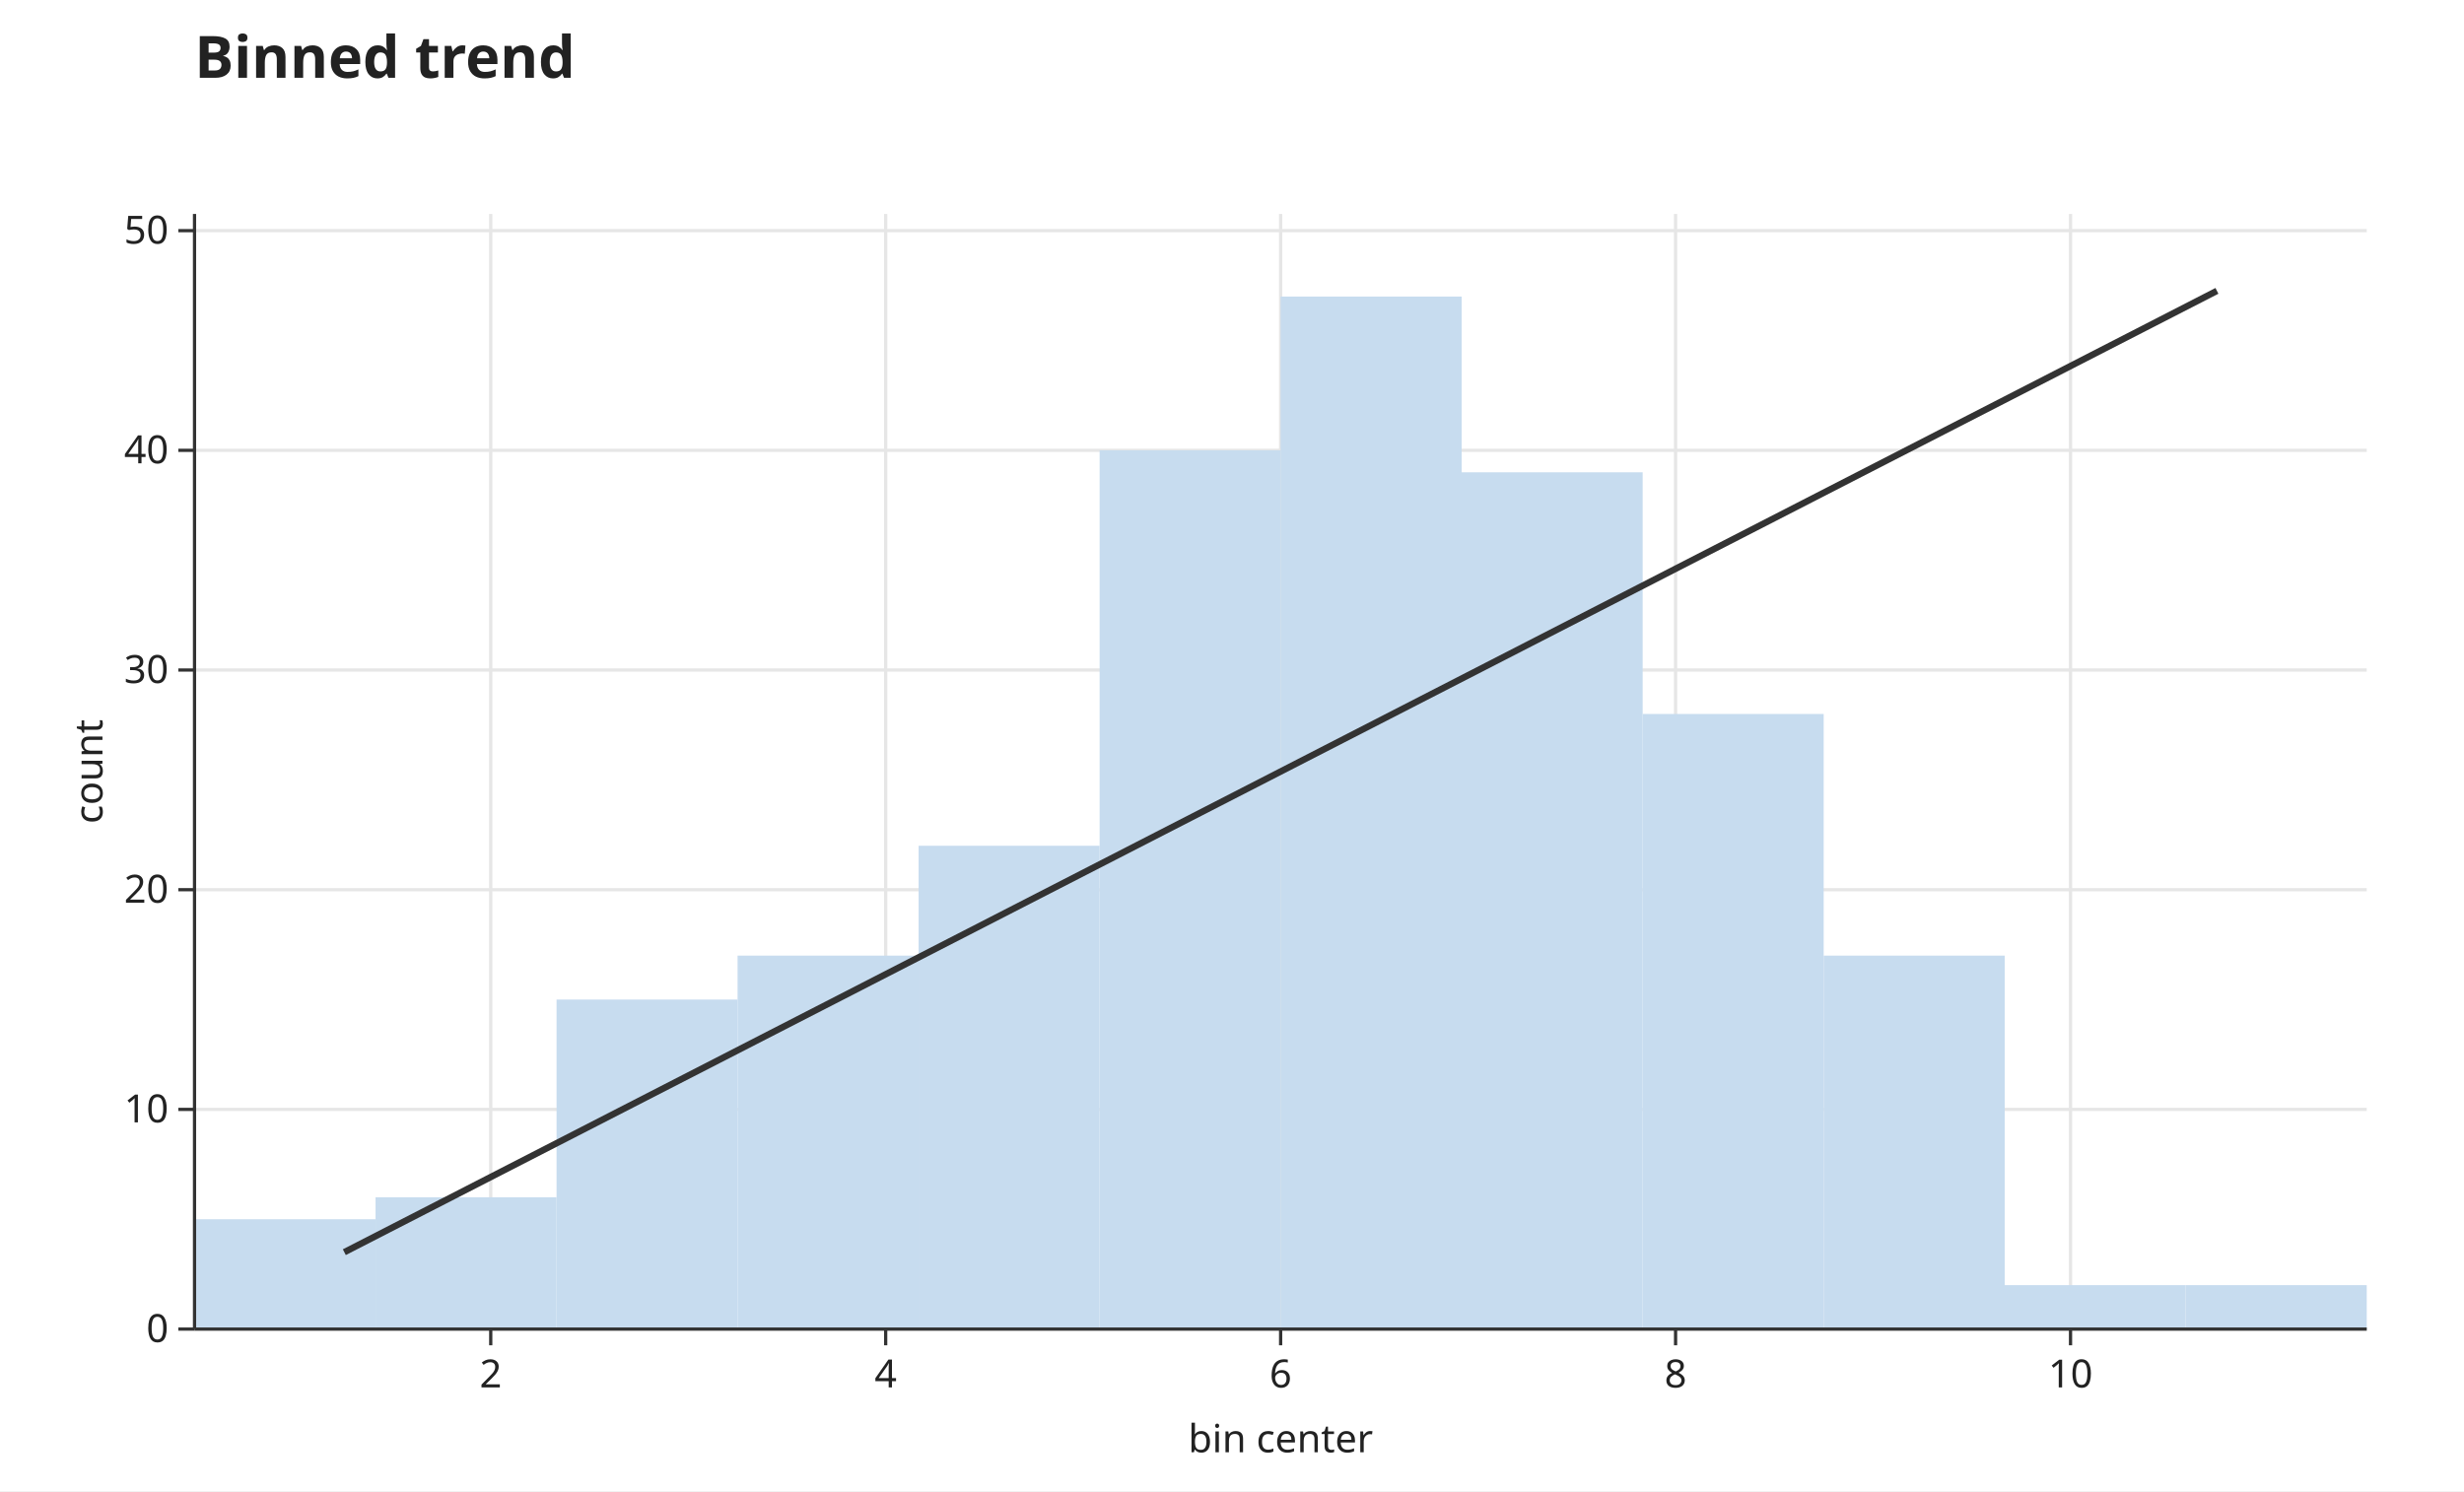
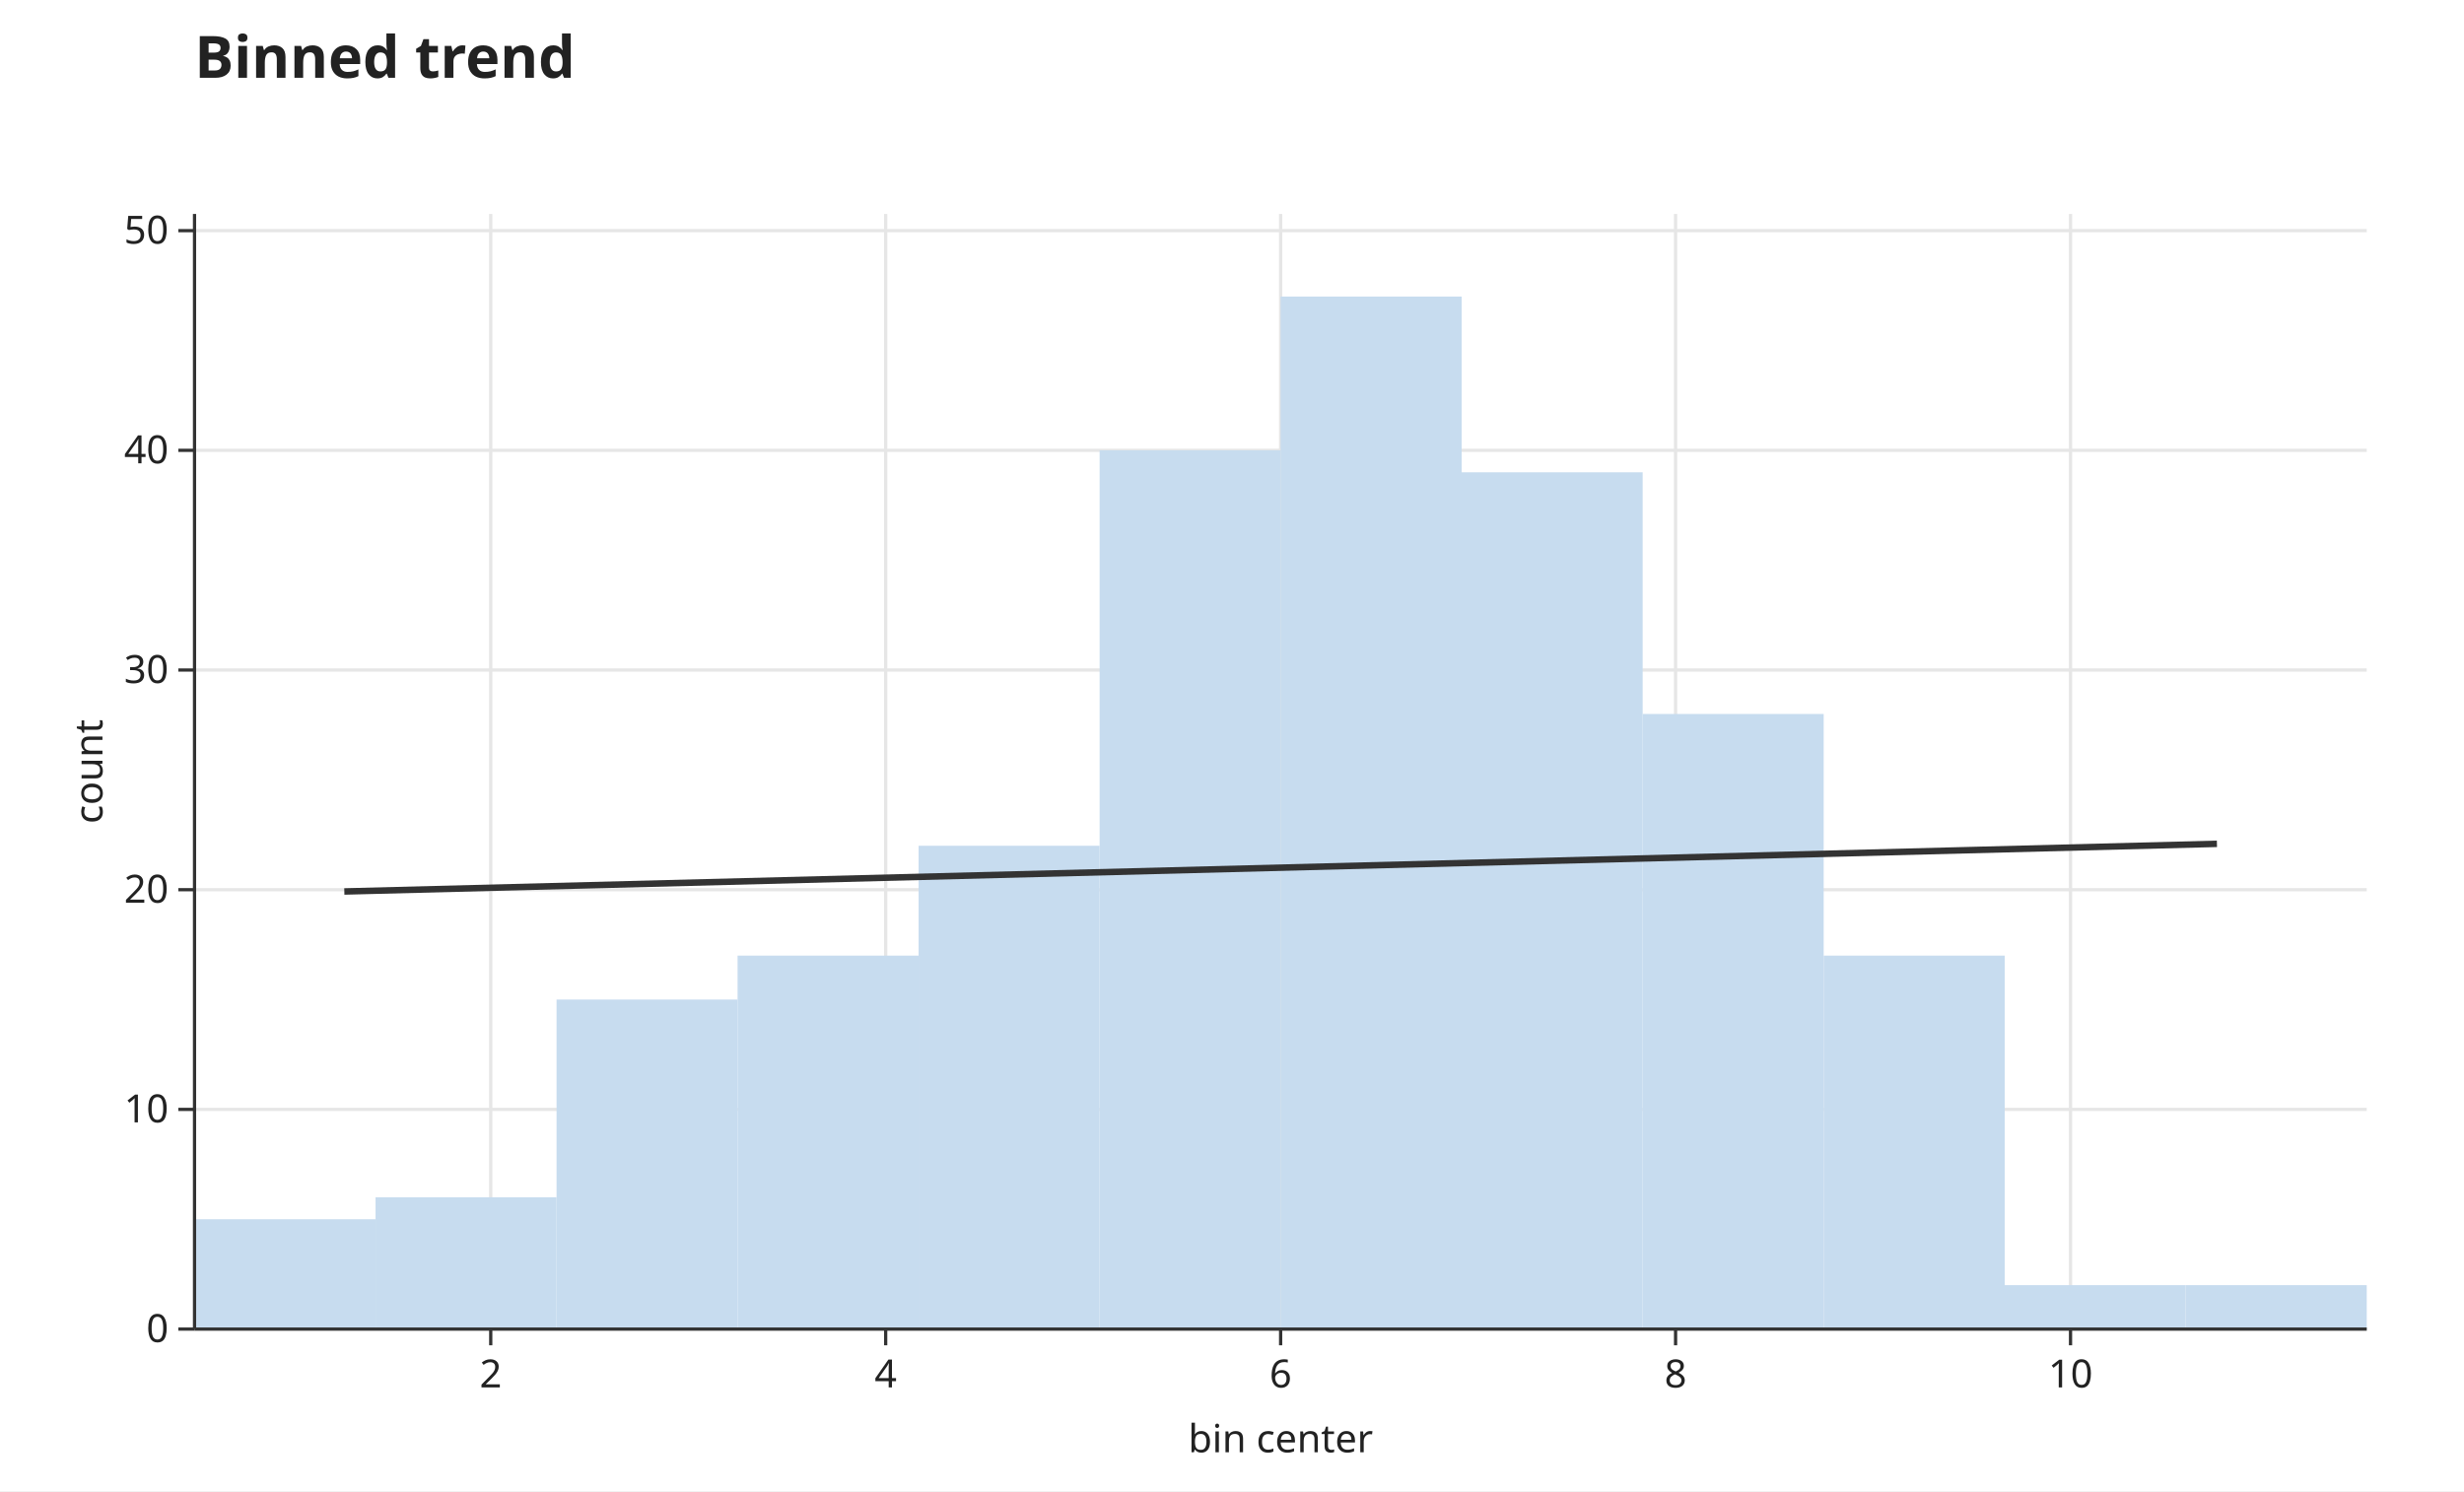
<svg xmlns="http://www.w3.org/2000/svg" width="760" height="460" viewBox="0 0 760 460" role="img" aria-label="Binned trend">
  <rect class="algraf-background" x="0" y="0" width="760" height="460" fill="#ffffff" />
  <text class="algraf-title" x="60" y="24" font-family="system-ui, sans-serif" font-size="18" font-weight="600" fill="#222222">Binned trend</text>
  <rect class="algraf-plot-area" x="60" y="66" width="670" height="344" fill="#ffffff" />
  <g class="algraf-grid">
    <line x1="151.364" y1="66" x2="151.364" y2="410" stroke="#e6e6e6" stroke-width="1" />
    <line x1="273.182" y1="66" x2="273.182" y2="410" stroke="#e6e6e6" stroke-width="1" />
    <line x1="395" y1="66" x2="395" y2="410" stroke="#e6e6e6" stroke-width="1" />
    <line x1="516.818" y1="66" x2="516.818" y2="410" stroke="#e6e6e6" stroke-width="1" />
    <line x1="638.636" y1="66" x2="638.636" y2="410" stroke="#e6e6e6" stroke-width="1" />
    <line x1="60" y1="410" x2="730" y2="410" stroke="#e6e6e6" stroke-width="1" />
    <line x1="60" y1="342.23" x2="730" y2="342.23" stroke="#e6e6e6" stroke-width="1" />
    <line x1="60" y1="274.46" x2="730" y2="274.46" stroke="#e6e6e6" stroke-width="1" />
    <line x1="60" y1="206.69" x2="730" y2="206.69" stroke="#e6e6e6" stroke-width="1" />
    <line x1="60" y1="138.92" x2="730" y2="138.92" stroke="#e6e6e6" stroke-width="1" />
    <line x1="60" y1="71.151" x2="730" y2="71.151" stroke="#e6e6e6" stroke-width="1" />
  </g>
  <g class="algraf-layer algraf-geom-rect">
    <rect x="60" y="376.115" width="55.833" height="33.885" fill="#c7dcef" opacity="1" />
    <rect x="115.833" y="369.338" width="55.833" height="40.662" fill="#c7dcef" opacity="1" />
    <rect x="171.667" y="308.345" width="55.833" height="101.655" fill="#c7dcef" opacity="1" />
    <rect x="227.5" y="294.791" width="55.833" height="115.209" fill="#c7dcef" opacity="1" />
    <rect x="283.333" y="260.906" width="55.833" height="149.094" fill="#c7dcef" opacity="1" />
    <rect x="339.167" y="138.92" width="55.833" height="271.08" fill="#c7dcef" opacity="1" />
    <rect x="395" y="91.481" width="55.833" height="318.519" fill="#c7dcef" opacity="1" />
    <rect x="450.833" y="145.697" width="55.833" height="264.303" fill="#c7dcef" opacity="1" />
    <rect x="506.667" y="220.244" width="55.833" height="189.756" fill="#c7dcef" opacity="1" />
    <rect x="562.5" y="294.791" width="55.833" height="115.209" fill="#c7dcef" opacity="1" />
    <rect x="618.333" y="396.446" width="55.833" height="13.554" fill="#c7dcef" opacity="1" />
    <rect x="674.167" y="396.446" width="55.833" height="13.554" fill="#c7dcef" opacity="1" />
  </g>
  <g class="algraf-layer algraf-geom-line">
-     <path d="M106.207 386.276 L683.793 89.724" fill="none" stroke="#333333" stroke-width="2" opacity="1" />
+     <path d="M106.207 275.006 L683.793 260.305" fill="none" stroke="#333333" stroke-width="2" opacity="1" />
  </g>
  <g class="algraf-axes">
    <line x1="60" y1="410" x2="730" y2="410" stroke="#333333" stroke-width="1" />
    <line x1="151.364" y1="410" x2="151.364" y2="415" stroke="#333333" stroke-width="1" />
    <text x="151.364" y="428" text-anchor="middle" font-family="system-ui, sans-serif" font-size="12" fill="#222222">2</text>
    <line x1="273.182" y1="410" x2="273.182" y2="415" stroke="#333333" stroke-width="1" />
    <text x="273.182" y="428" text-anchor="middle" font-family="system-ui, sans-serif" font-size="12" fill="#222222">4</text>
    <line x1="395" y1="410" x2="395" y2="415" stroke="#333333" stroke-width="1" />
    <text x="395" y="428" text-anchor="middle" font-family="system-ui, sans-serif" font-size="12" fill="#222222">6</text>
    <line x1="516.818" y1="410" x2="516.818" y2="415" stroke="#333333" stroke-width="1" />
    <text x="516.818" y="428" text-anchor="middle" font-family="system-ui, sans-serif" font-size="12" fill="#222222">8</text>
    <line x1="638.636" y1="410" x2="638.636" y2="415" stroke="#333333" stroke-width="1" />
    <text x="638.636" y="428" text-anchor="middle" font-family="system-ui, sans-serif" font-size="12" fill="#222222">10</text>
    <text x="395" y="448" text-anchor="middle" font-family="system-ui, sans-serif" font-size="12" fill="#222222">bin center</text>
    <line x1="60" y1="66" x2="60" y2="410" stroke="#333333" stroke-width="1" />
    <line x1="55" y1="410" x2="60" y2="410" stroke="#333333" stroke-width="1" />
    <text x="52" y="414" text-anchor="end" font-family="system-ui, sans-serif" font-size="12" fill="#222222">0</text>
    <line x1="55" y1="342.23" x2="60" y2="342.23" stroke="#333333" stroke-width="1" />
    <text x="52" y="346.23" text-anchor="end" font-family="system-ui, sans-serif" font-size="12" fill="#222222">10</text>
    <line x1="55" y1="274.46" x2="60" y2="274.46" stroke="#333333" stroke-width="1" />
    <text x="52" y="278.46" text-anchor="end" font-family="system-ui, sans-serif" font-size="12" fill="#222222">20</text>
    <line x1="55" y1="206.69" x2="60" y2="206.69" stroke="#333333" stroke-width="1" />
    <text x="52" y="210.69" text-anchor="end" font-family="system-ui, sans-serif" font-size="12" fill="#222222">30</text>
    <line x1="55" y1="138.92" x2="60" y2="138.92" stroke="#333333" stroke-width="1" />
    <text x="52" y="142.92" text-anchor="end" font-family="system-ui, sans-serif" font-size="12" fill="#222222">40</text>
    <line x1="55" y1="71.151" x2="60" y2="71.151" stroke="#333333" stroke-width="1" />
    <text x="52" y="75.151" text-anchor="end" font-family="system-ui, sans-serif" font-size="12" fill="#222222">50</text>
    <text x="31.6" y="238" text-anchor="middle" transform="rotate(-90 31.6 238)" font-family="system-ui, sans-serif" font-size="12" fill="#222222">count</text>
  </g>
</svg>
